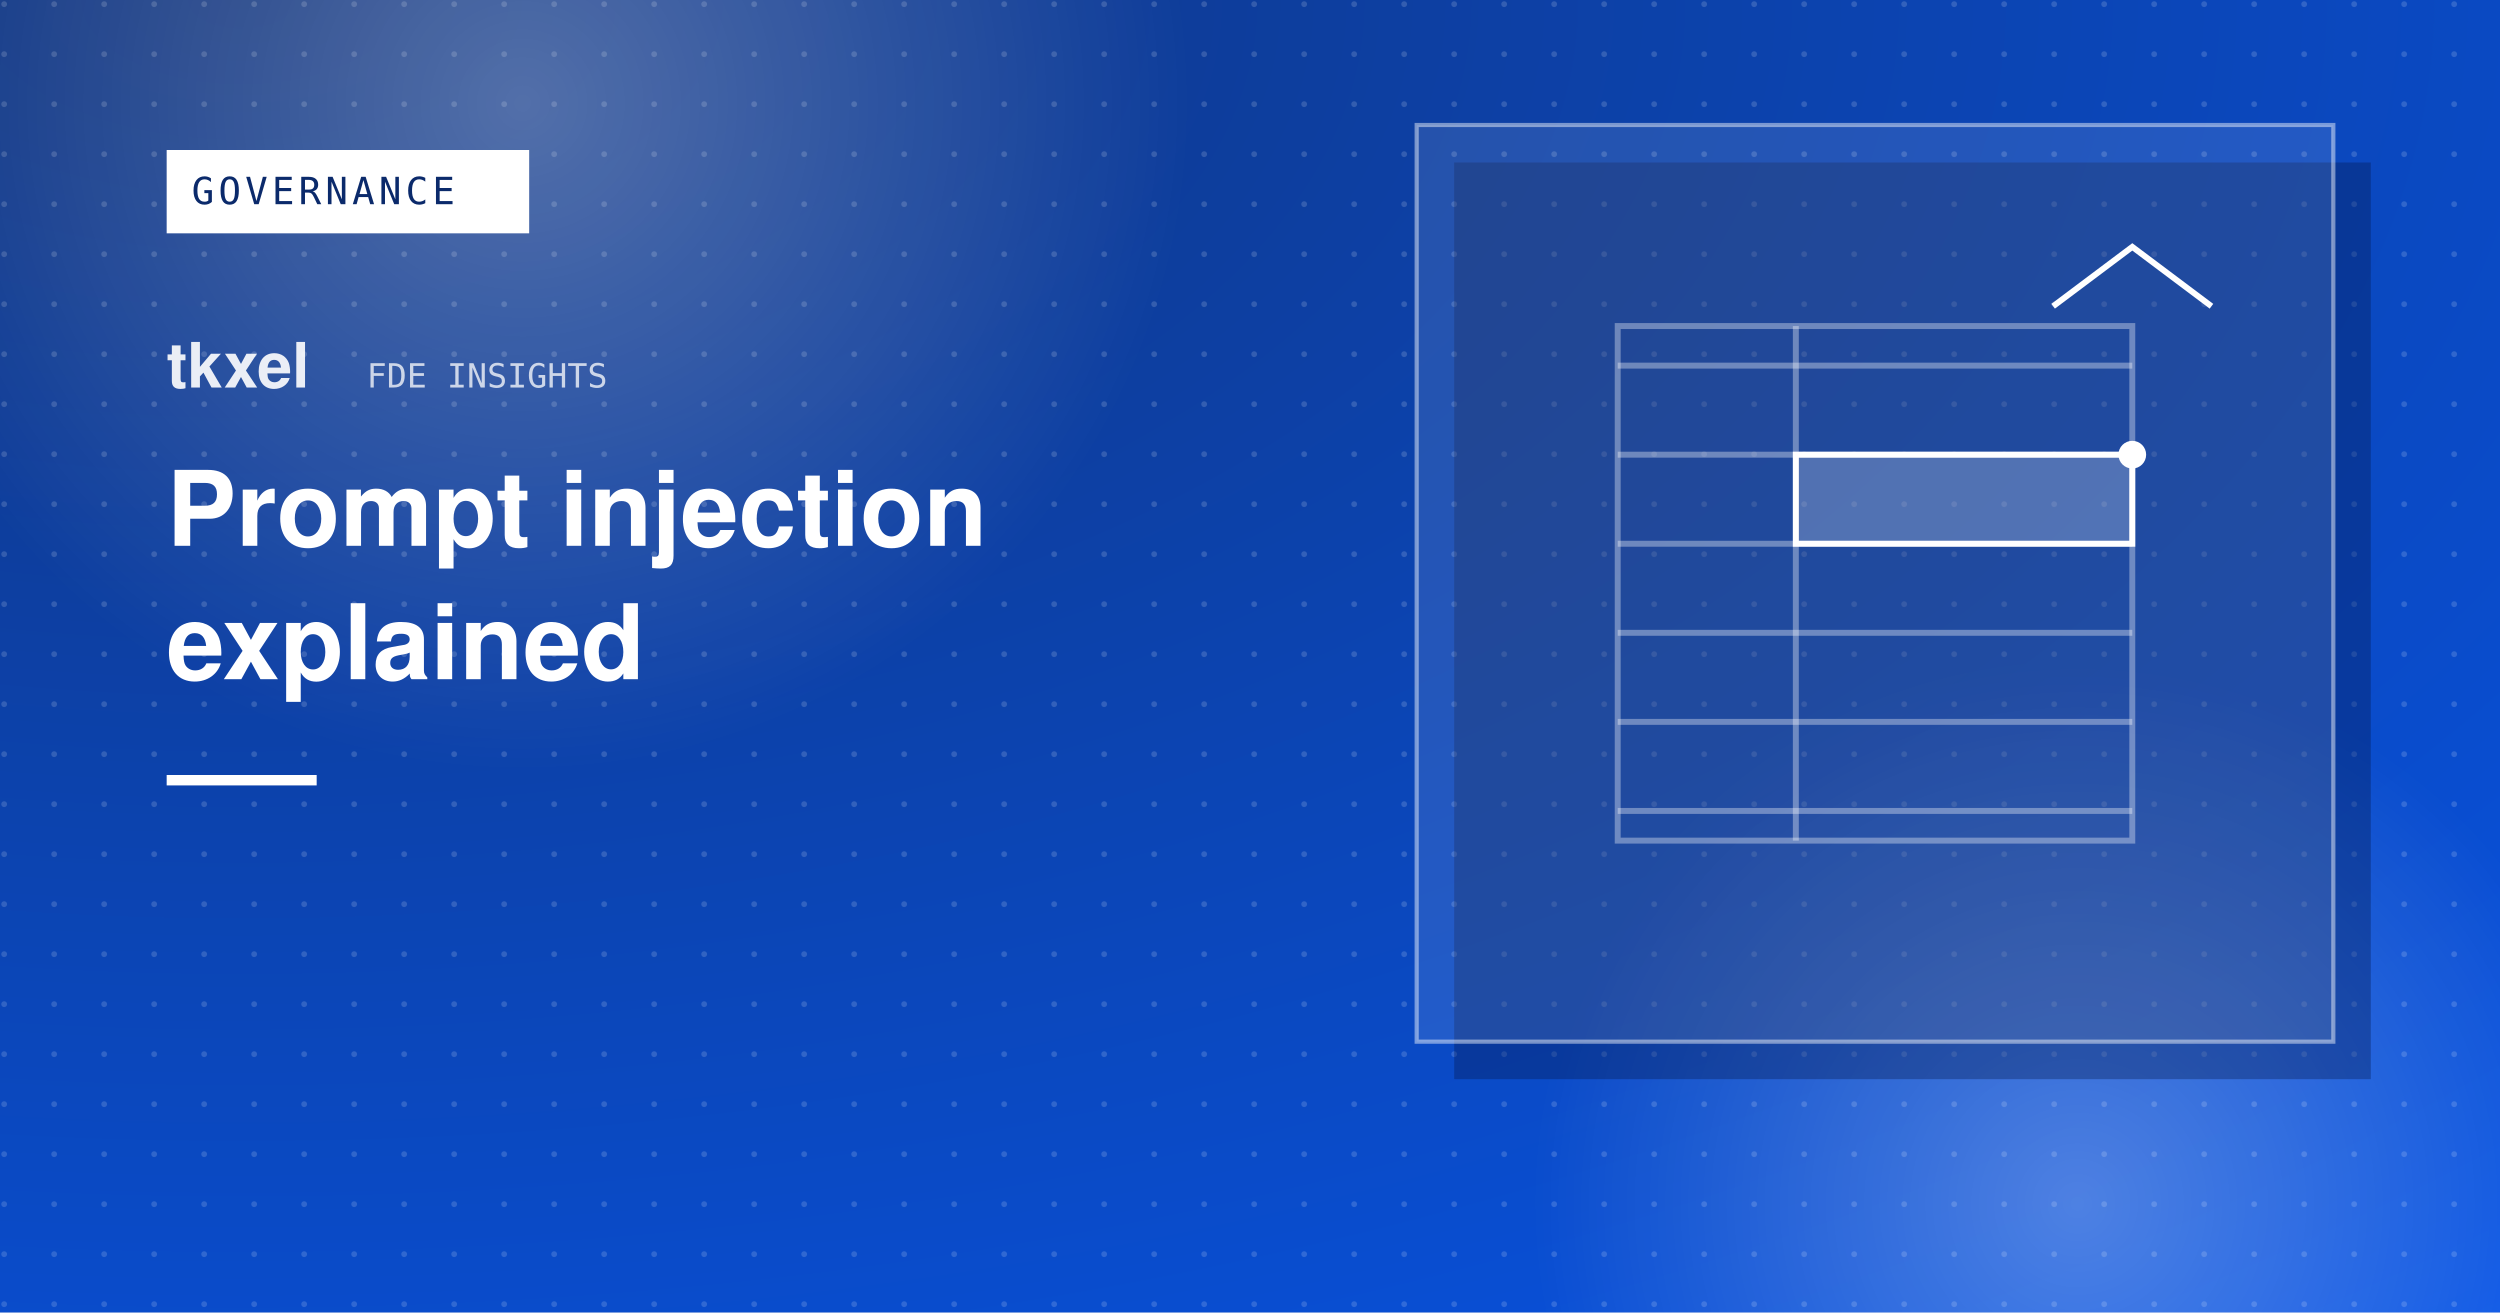
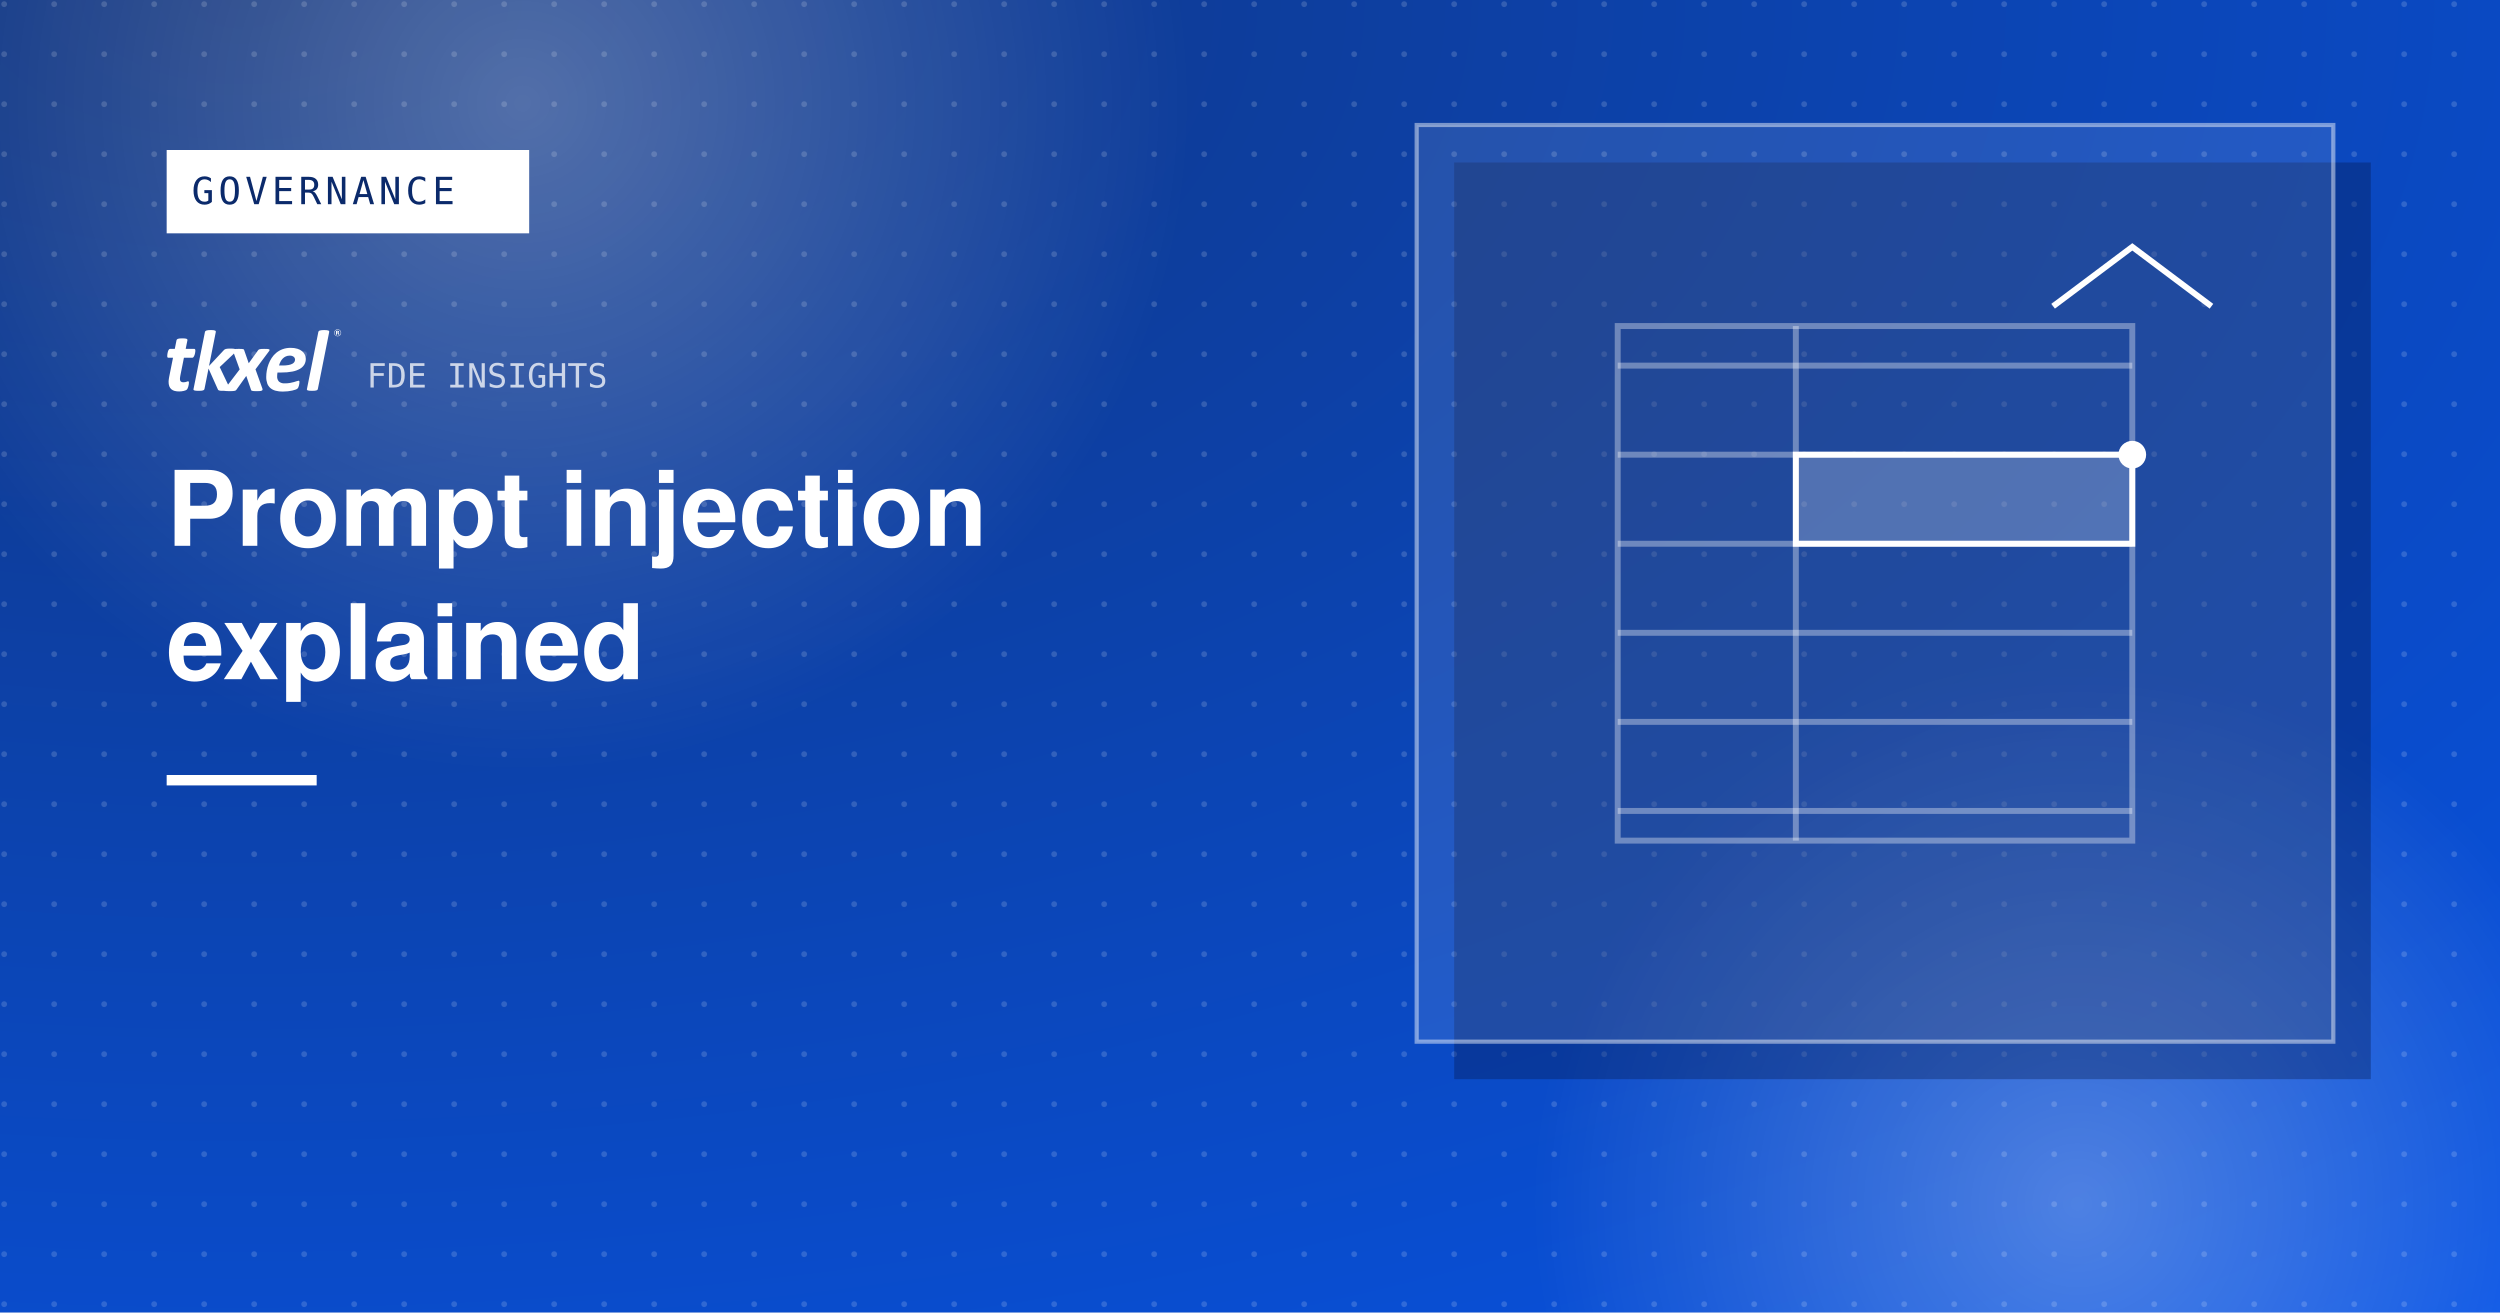
<svg xmlns="http://www.w3.org/2000/svg" viewBox="0 0 1200 630" role="img" aria-label="GOVERNANCE illustration">
  <defs>
    <radialGradient id="bg" cx="10%" cy="0%" r="140%">
      <stop offset="0" stop-color="#10347E" />
      <stop offset="1" stop-color="#0755E9" />
    </radialGradient>
    <radialGradient id="glow">
      <stop offset="0" stop-color="#fff" stop-opacity=".28" />
      <stop offset="1" stop-color="#fff" stop-opacity="0" />
    </radialGradient>
    <pattern id="dots" width="24" height="24" patternUnits="userSpaceOnUse">
      <circle cx="2" cy="2" r="1.4" fill="rgba(255,255,255,.16)" />
    </pattern>
    <style>.m * { stroke-width: 3px; } .m [fill="rgba(255,255,255,.12)"] { fill: rgba(255,255,255,.22); }</style>
  </defs>
  <rect width="1200" height="630" fill="url(#bg)" />
  <circle cx="251" cy="50" r="320" fill="url(#glow)" />
  <circle cx="997" cy="577" r="260" fill="url(#glow)" />
  <rect width="1200" height="630" fill="url(#dots)" />
  <rect x="698" y="78" width="440" height="440" fill="rgba(4,24,77,.35)" />
  <rect x="680" y="60" width="440" height="440" fill="rgba(255,255,255,.10)" stroke="rgba(255,255,255,.45)" stroke-width="2" />
  <g class="m" transform="translate(710 90) scale(0.95)">
    <g fill="none" stroke="rgba(255,255,255,.35)" stroke-width="1.5">
      <line x1="70" y1="90" x2="330" y2="90" />
      <line x1="70" y1="135" x2="330" y2="135" />
      <line x1="70" y1="180" x2="330" y2="180" />
      <line x1="70" y1="225" x2="330" y2="225" />
      <line x1="70" y1="270" x2="330" y2="270" />
      <line x1="70" y1="315" x2="330" y2="315" />
      <line x1="160" y1="70" x2="160" y2="330" />
      <rect x="70" y="70" width="260" height="260" />
    </g>
    <rect x="160" y="135" width="170" height="45" fill="rgba(255,255,255,.12)" stroke="#fff" stroke-width="1.5" />
    <circle cx="330" cy="135" r="7" fill="#fff" />
    <path d="M290 60 l40 -30 l40 30" fill="none" stroke="#fff" stroke-width="1.5" />
  </g>
  <text x="80" y="262" font-family="Plus Jakarta Sans, Helvetica, Arial, sans-serif" font-size="50" font-weight="800" fill="#fff">Prompt injection</text>
  <text x="80" y="326" font-family="Plus Jakarta Sans, Helvetica, Arial, sans-serif" font-size="50" font-weight="800" fill="#fff">explained</text>
  <rect x="80" y="372" width="72" height="5" fill="#fff" />
  <rect x="80" y="72" width="174" height="40" fill="#fff" />
  <text x="92" y="98" font-family="IBM Plex Mono, Menlo, Consolas, monospace" font-size="18" letter-spacing="2" fill="#0B2A6B">GOVERNANCE</text>
-   <text x="80" y="186" font-family="Plus Jakarta Sans, Helvetica, Arial, sans-serif" font-size="30" font-weight="700" fill="rgba(255,255,255,.9)">tkxel</text>
+   <svg x="80" y="158" width="84" height="30" viewBox="0 0 846.89 303.64">
+     <style>.lg0{fill:#FFFFFF;}.lg1{fill:none;stroke:#FFFFFF;stroke-width:2;}</style>
+     <path class="lg0" d="M36.93,300.01c-5.95-1.52-11.49-4.37-16.16-8.37c-4.44-3.95-7.83-8.96-9.8-14.52 c-2.34-6.94-3.43-14.25-3.25-21.56c0-1.56,0.09-3.36,0.23-5.38c0.14-2.02,0.37-4.18,0.73-6.43c0.32-2.3,0.64-4.6,1.01-6.9 c0.37-2.34,0.73-4.41,1.14-6.25l18.36-91.92H6.43c-0.78,0.05-1.56-0.09-2.24-0.37c-0.69-0.32-1.33-0.78-1.79-1.43 c-1.05-2.11-1.51-4.5-1.28-6.85c0.05-3.17,0.32-6.3,0.73-9.42c0.5-3.86,1.28-7.68,2.38-11.4c0.96-3.4,2.47-6.66,4.44-9.61 c0.64-1.19,1.6-2.16,2.75-2.85c1.14-0.69,2.47-1.1,3.8-1.15h22.62l8.42-42.06c0.27-1.42,1.01-2.76,2.01-3.81 c1.37-1.33,3.02-2.3,4.85-2.85c2.75-0.87,5.59-1.47,8.42-1.7c3.43-0.37,7.78-0.51,13-0.51c4.21-0.05,8.47,0.14,12.68,0.51 c2.7,0.18,5.31,0.78,7.83,1.7c1.51,0.51,2.79,1.52,3.71,2.85c0.64,1.15,0.82,2.53,0.5,3.81l-8.47,42.06h40.75 c0.96-0.09,1.92,0.05,2.79,0.46c0.87,0.41,1.6,1.06,2.11,1.88c0.96,2.11,1.37,4.46,1.28,6.76c-0.05,1.79-0.18,3.59-0.41,5.38 c-0.27,2.21-0.69,4.55-1.14,7.08c-0.5,2.57-1.19,5.1-2.01,7.63c-0.78,2.34-1.74,4.64-2.84,6.85c-0.92,1.88-2.15,3.58-3.57,5.05 c-0.55,0.6-1.24,1.1-1.97,1.43c-0.73,0.32-1.56,0.55-2.38,0.55H82.25L64.49,227.2c-0.41,2.11-0.82,4.59-1.14,7.49 c-0.32,2.34-0.5,4.69-0.5,7.08c-0.18,2.21,0.05,4.46,0.73,6.57c0.69,2.11,1.79,4.09,3.25,5.79c3.57,2.9,8.1,4.32,12.68,3.95 c2.88,0.05,5.77-0.18,8.65-0.73c2.11-0.41,4.21-0.97,6.23-1.7c1.74-0.64,3.25-1.19,4.53-1.7c1.14-0.46,2.34-0.74,3.57-0.74 c0.55,0,1.14,0.14,1.6,0.41c0.5,0.28,0.92,0.69,1.24,1.15c0.92,1.56,1.33,3.36,1.14,5.19c-0.05,3.03-0.32,6.07-0.87,9.1 c-0.55,3.31-1.28,6.62-2.24,9.84c-0.82,2.94-1.88,5.84-3.07,8.64c-0.82,2.16-2.06,4.09-3.57,5.79c-1.65,1.52-3.62,2.76-5.68,3.58 c-2.88,1.24-5.91,2.25-8.97,2.94c-3.66,0.87-7.37,1.56-11.08,2.02c-3.94,0.51-7.87,0.74-11.81,0.74 C51.67,302.72,44.2,301.85,36.93,300.01z M260.54,299.27c-2.75-0.14-5.4-0.64-8.01-1.47c-1.65-0.51-3.07-1.47-4.21-2.76 c-0.96-1.24-1.65-2.67-2.02-4.23l-44.55-99.32l-19.87,99.74c-0.41,1.38-1.19,2.67-2.24,3.68c-1.37,1.24-3.07,2.16-4.85,2.62 c-2.79,0.83-5.68,1.33-8.56,1.56c-3.53,0.37-7.83,0.51-12.86,0.51c-4.26,0.05-8.52-0.14-12.77-0.51 c-2.61-0.23-5.22-0.69-7.69-1.47c-1.51-0.37-2.79-1.29-3.71-2.53c-0.64-1.1-0.82-2.44-0.5-3.68L184.4,13.34 c0.27-1.42,0.96-2.71,1.88-3.81c1.33-1.33,3.02-2.34,4.85-2.85c2.79-0.87,5.68-1.52,8.56-1.79c4.3-0.46,8.65-0.69,13-0.64 c4.26-0.05,8.52,0.18,12.77,0.64c2.66,0.28,5.22,0.87,7.69,1.79c1.51,0.51,2.75,1.52,3.57,2.85c0.55,1.2,0.73,2.53,0.41,3.81 l-32.96,165.46l70.55-75.47c1.33-1.61,2.84-3.08,4.53-4.32c1.88-1.33,3.98-2.3,6.23-2.85c3.02-0.78,6.09-1.29,9.2-1.47 c3.57-0.28,8.06-0.41,13.42-0.41c5.22,0,9.61,0.14,13.09,0.41c2.79,0.14,5.54,0.6,8.24,1.38c1.56,0.41,3.02,1.24,4.12,2.44 c0.78,0.97,1.19,2.16,1.15,3.4c-0.18,2.85-1.19,5.61-2.84,7.91c-2.79,4.14-5.95,7.95-9.43,11.54L256,184.09l43.31,90.87 c1.24,2.85,2.24,5.84,2.98,8.87c0.5,1.93,0.78,3.91,0.87,5.93c0.05,1.61-0.46,3.12-1.37,4.41c-1.24,1.47-2.84,2.57-4.62,3.12 c-2.88,0.97-5.86,1.61-8.88,1.79c-3.71,0.37-8.42,0.51-14.06,0.51C268.55,299.59,264.02,299.5,260.54,299.27z" />
+     <path class="lg0" d="M527.55,299.03c-9.25-2.39-17.86-6.8-25.23-12.87c-6.87-5.93-12.09-13.51-15.2-22.06 c-3.57-10.2-5.31-20.96-5.08-31.81c0.05-10.16,0.96-20.32,2.66-30.34c1.78-10.89,4.67-21.56,8.56-31.9 c3.98-10.57,9.06-20.64,15.2-30.1c6.13-9.51,13.73-18.06,22.48-25.23c9.16-7.45,19.46-13.33,30.54-17.42 c12.68-4.55,26.05-6.76,39.51-6.53c11.17-0.23,22.34,1.29,33.06,4.55c8.29,2.53,15.98,6.57,22.71,12.04 c5.63,4.64,10.16,10.48,13.19,17.1c2.84,6.2,4.3,12.92,4.35,19.76c0.14,9.56-2.2,18.98-6.87,27.35 c-5.17,8.69-12.55,15.9-21.34,20.91c-11.4,6.53-23.85,11.03-36.76,13.42c-17.49,3.36-35.3,4.92-53.11,4.64h-19.46 c-0.55,3.26-1.01,6.43-1.28,9.61c-0.28,3.17-0.41,6.07-0.41,8.78c-0.37,4.69,0.27,9.38,1.79,13.79c1.51,4.41,3.94,8.5,7.1,11.95 c8.01,6.48,18.22,9.56,28.52,8.64c8.38,0.09,16.76-0.6,25.04-2.02c6.55-1.15,13.05-2.62,19.41-4.41 c5.54-1.61,10.16-3.08,13.83-4.41c2.56-1.06,5.27-1.75,8.01-2.02c0.69-0.05,1.37,0.05,1.97,0.28c0.64,0.28,1.19,0.64,1.6,1.19 c0.82,1.43,1.19,3.03,1.05,4.64c-0.05,2.76-0.23,5.52-0.64,8.23c-0.41,3.08-1.01,6.16-1.79,9.19c-0.73,2.94-1.74,5.79-2.98,8.55 c-0.96,2.3-2.33,4.37-4.12,6.11c-2.75,2.3-5.91,4-9.29,5.06c-5.31,1.93-10.76,3.49-16.25,4.64c-7.05,1.52-14.15,2.66-21.34,3.49 c-7.97,0.92-16.02,1.38-24.08,1.38C551,303.44,539.09,302.02,527.55,299.03z M577.18,132.37c-5.49,2.48-10.44,5.93-14.7,10.2 c-4.35,4.5-8.06,9.61-10.9,15.21c-3.07,5.98-5.54,12.23-7.28,18.71h17.72c9.48,0.14,18.95-0.6,28.3-2.21 c6.41-1.06,12.59-3.13,18.36-6.02c4.12-2.07,7.6-5.15,10.12-8.96c2.06-3.31,3.16-7.17,3.16-11.08c0.05-2.71-0.55-5.38-1.69-7.81 c-1.15-2.44-2.84-4.6-4.95-6.25c-5.59-4.09-12.41-6.07-19.32-5.61C589.59,128.42,583.14,129.71,577.18,132.37z M691.65,299.08 c-2.61-0.18-5.22-0.73-7.69-1.56c-1.51-0.46-2.79-1.38-3.71-2.62c-0.64-1.1-0.82-2.44-0.5-3.68l55.54-277.79 c0.27-1.42,0.96-2.71,1.88-3.81c1.37-1.33,3.02-2.34,4.85-2.85c2.79-0.87,5.63-1.47,8.56-1.79c4.3-0.46,8.65-0.69,13-0.64 c4.26-0.05,8.52,0.18,12.77,0.64c2.66,0.28,5.27,0.87,7.74,1.79c1.51,0.51,2.75,1.52,3.57,2.85c0.55,1.2,0.73,2.53,0.41,3.81 l-55.35,277.79c-0.27,1.43-1.01,2.71-2.01,3.68c-1.37,1.2-2.98,2.11-4.72,2.57c-2.75,0.83-5.59,1.33-8.47,1.56 c-3.53,0.37-7.83,0.51-12.87,0.51C700.3,299.67,695.95,299.49,691.65,299.08z M420.83,300.74c-2.66-0.14-5.27-0.6-7.83-1.29 c-1.47-0.32-2.79-1.15-3.71-2.34c-0.64-1.06-1.1-2.16-1.37-3.4l-22.8-66.55l-47.66,66.83c-0.78,1.19-1.74,2.3-2.84,3.26 c-1.56,1.15-3.39,1.89-5.26,2.21c-3.21,0.64-6.46,1.1-9.71,1.29c-4.03,0.28-9.39,0.41-16.16,0.41c-6.04,0-10.9-0.18-14.56-0.51 c-2.75-0.14-5.49-0.78-8.01-1.89c-0.73-0.28-1.33-0.73-1.74-1.42c-0.41-0.64-0.6-1.43-0.5-2.21c0.46-2.11,1.37-4.09,2.66-5.79 l71.65-93.81l-31.45-87.05c-0.78-1.98-1.05-4.14-0.87-6.25c0.18-0.87,0.6-1.7,1.14-2.39c0.55-0.69,1.28-1.24,2.11-1.56 c2.79-1.19,5.82-1.88,8.88-2.02c4.03-0.37,9.34-0.51,15.93-0.51c5.77,0,10.3,0.09,13.6,0.32c2.56,0.09,5.08,0.41,7.6,0.97 c1.42,0.23,2.66,0.92,3.57,2.02c0.69,1.06,1.24,2.25,1.56,3.49l21.98,62.97l45.42-62.97c0.82-1.1,1.74-2.07,2.75-2.94 c1.37-1.01,2.98-1.75,4.67-2.11c2.7-0.64,5.45-1.06,8.24-1.29c3.39-0.28,7.97-0.41,13.73-0.41c6.46,0,11.63,0.14,15.52,0.41 c2.93,0.09,5.82,0.64,8.56,1.7c1.83,0.83,2.66,2.02,2.43,3.49c-0.55,2.21-1.6,4.27-3.07,6.02l-65.47,87.7l33.7,93.81 c0.69,1.89,0.82,3.95,0.41,5.93c-0.32,0.87-0.87,1.7-1.51,2.35c-0.69,0.64-1.51,1.15-2.38,1.47c-3.02,1.19-6.18,1.84-9.43,2.02 c-4.07,0.37-9.39,0.51-15.84,0.51C428.84,301.2,424.22,301.06,420.83,300.74z" />
+     <path class="lg1" d="M828.96,33.77c8.9,0,16.11-7.21,16.11-16.11c0-8.9-7.21-16.11-16.11-16.11s-16.11,7.21-16.11,16.11 C812.85,26.56,820.06,33.77,828.96,33.77z" />
+     <path class="lg0" d="M827.96,16.2c1,0,1.73-0.2,2.16-0.58c0.44-0.36,0.67-0.98,0.67-1.86c0-0.86-0.24-1.46-0.67-1.84 c-0.44-0.36-1.16-0.55-2.16-0.55h-2.04v4.82H827.96z M825.93,19.53v7.1h-4.84V7.87h7.39c2.48,0,4.28,0.42,5.42,1.26 c1.16,0.82,1.73,2.13,1.73,3.93c0,1.24-0.29,2.26-0.89,3.06c-0.6,0.78-1.49,1.38-2.71,1.75c0.67,0.16,1.26,0.51,1.78,1.04 c0.53,0.53,1.06,1.33,1.58,2.42l2.64,5.31h-5.15l-2.29-4.66c-0.46-0.93-0.93-1.58-1.4-1.91c-0.47-0.35-1.11-0.53-1.89-0.53H825.93 z" />
+   </svg>
  <text x="176" y="186" font-family="IBM Plex Mono, Menlo, monospace" font-size="16" fill="rgba(255,255,255,.75)">FDE INSIGHTS</text>
</svg>
